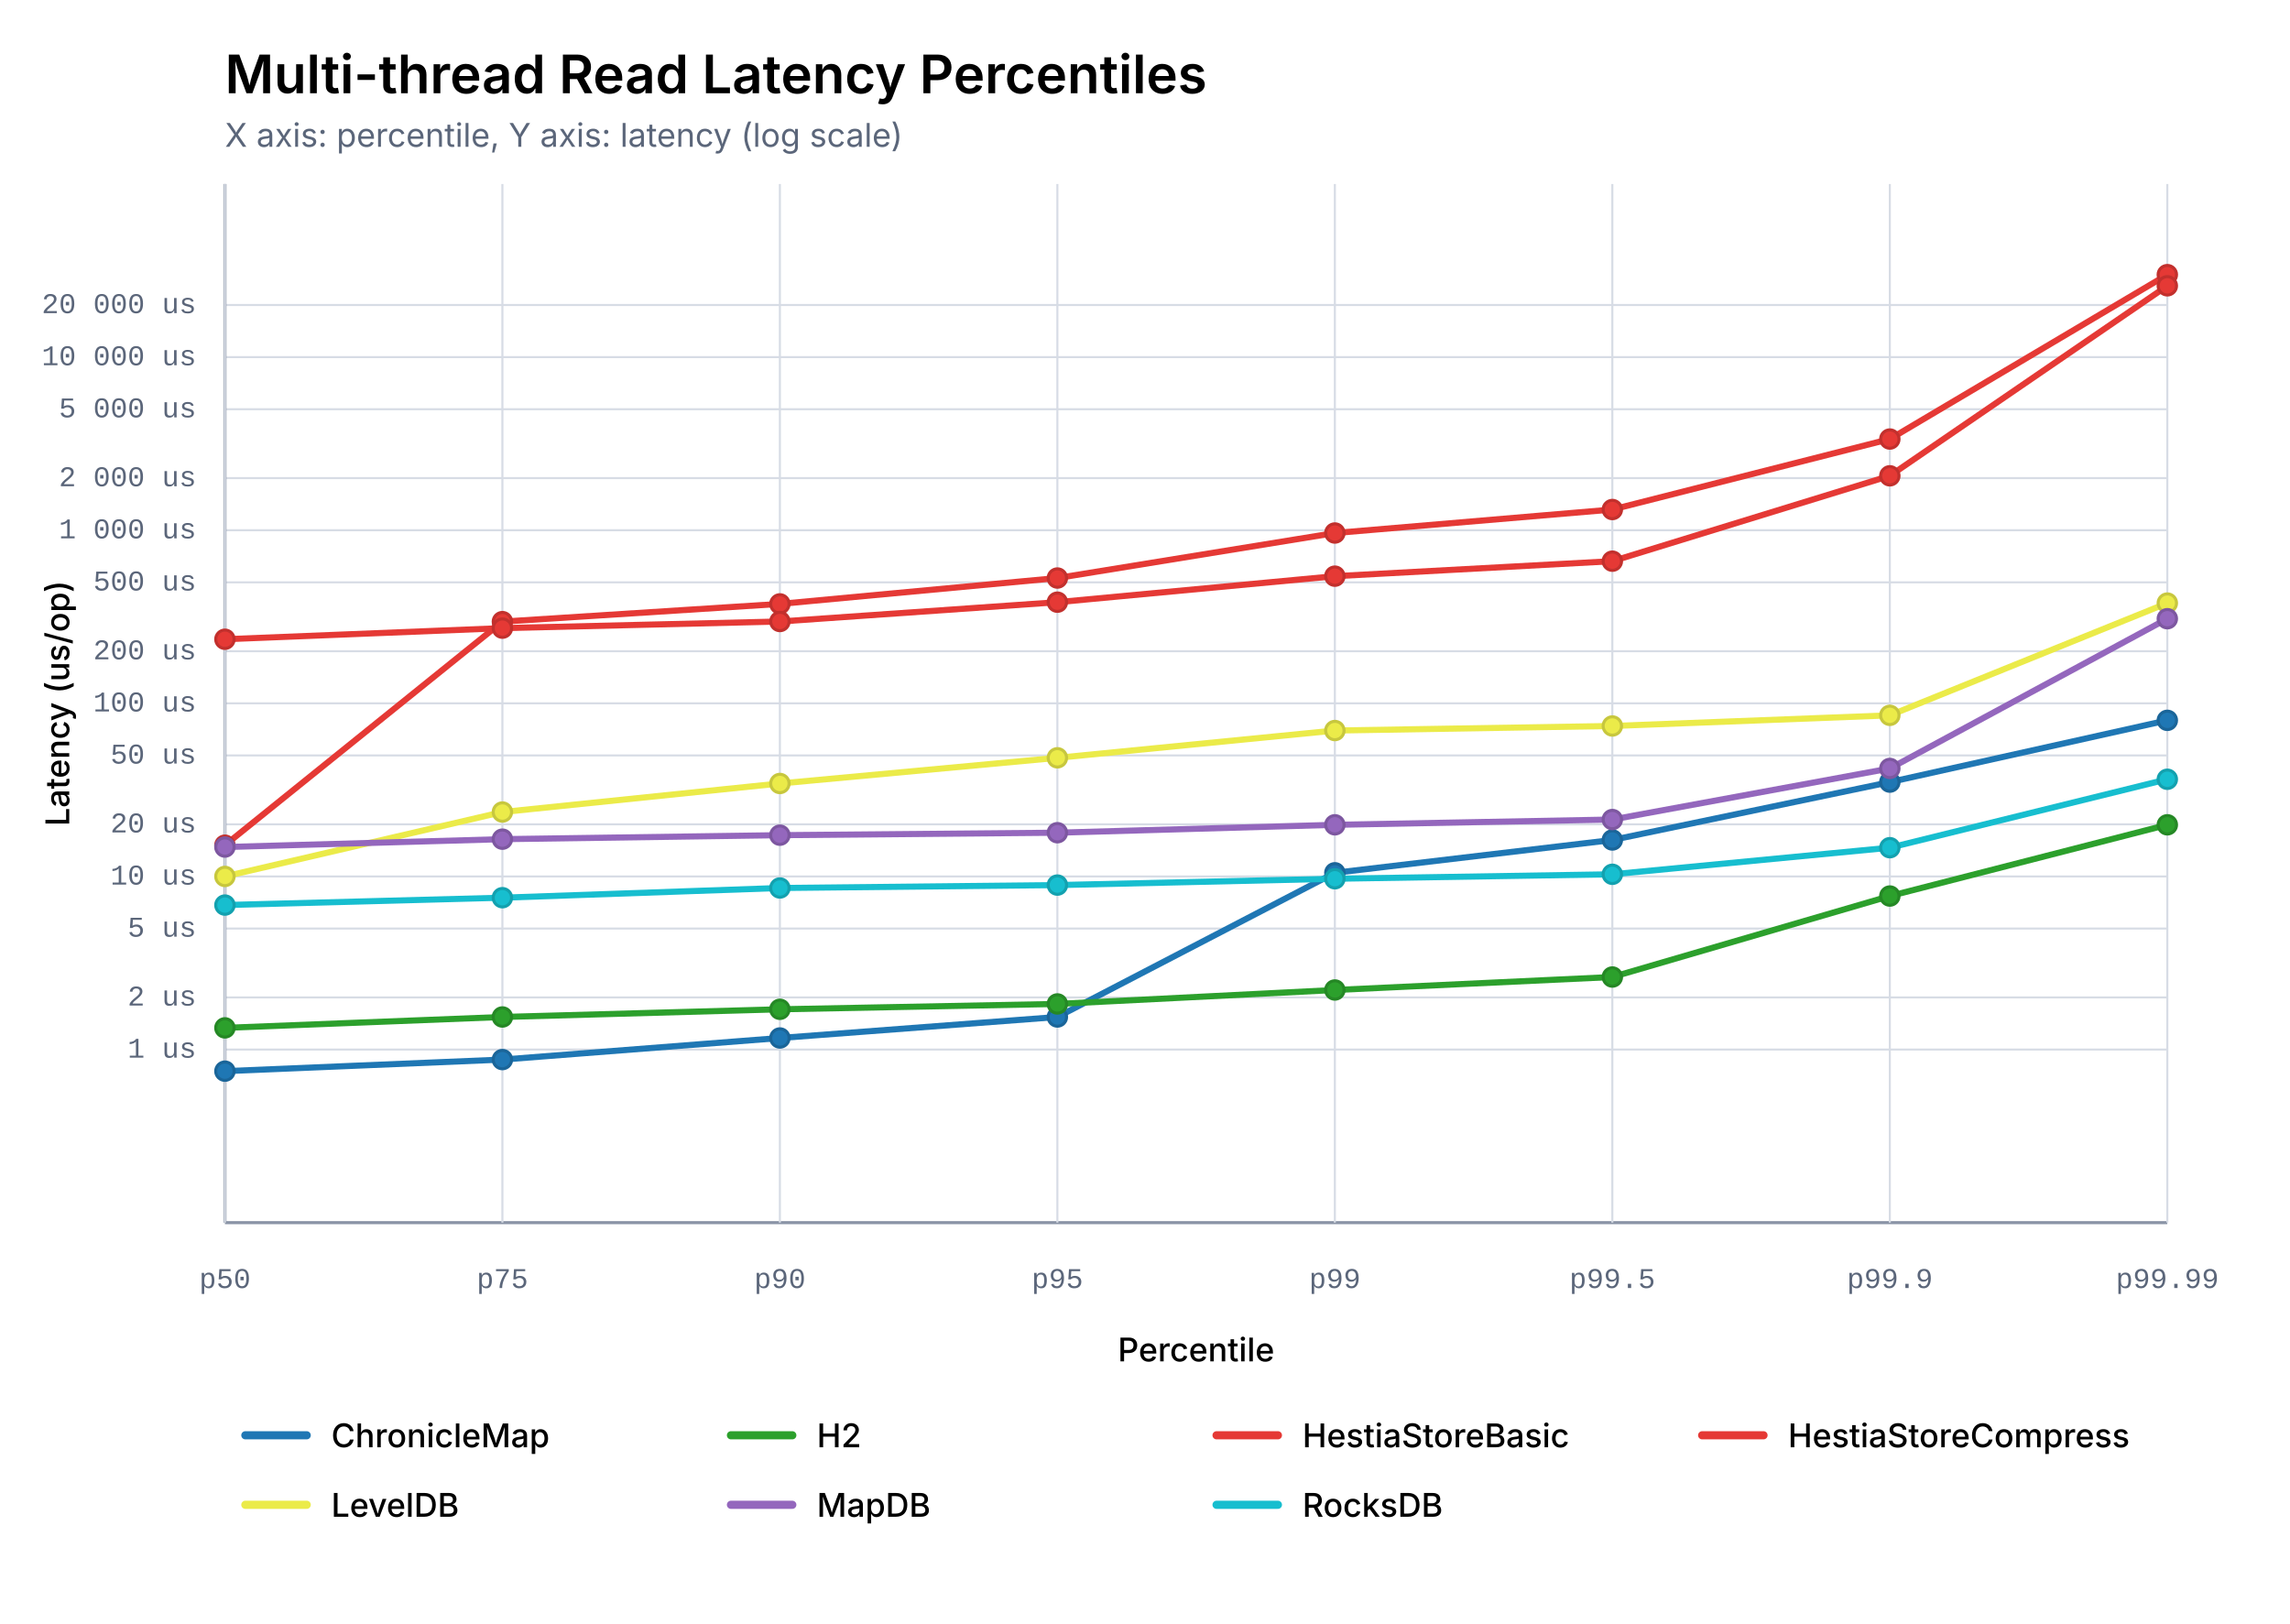
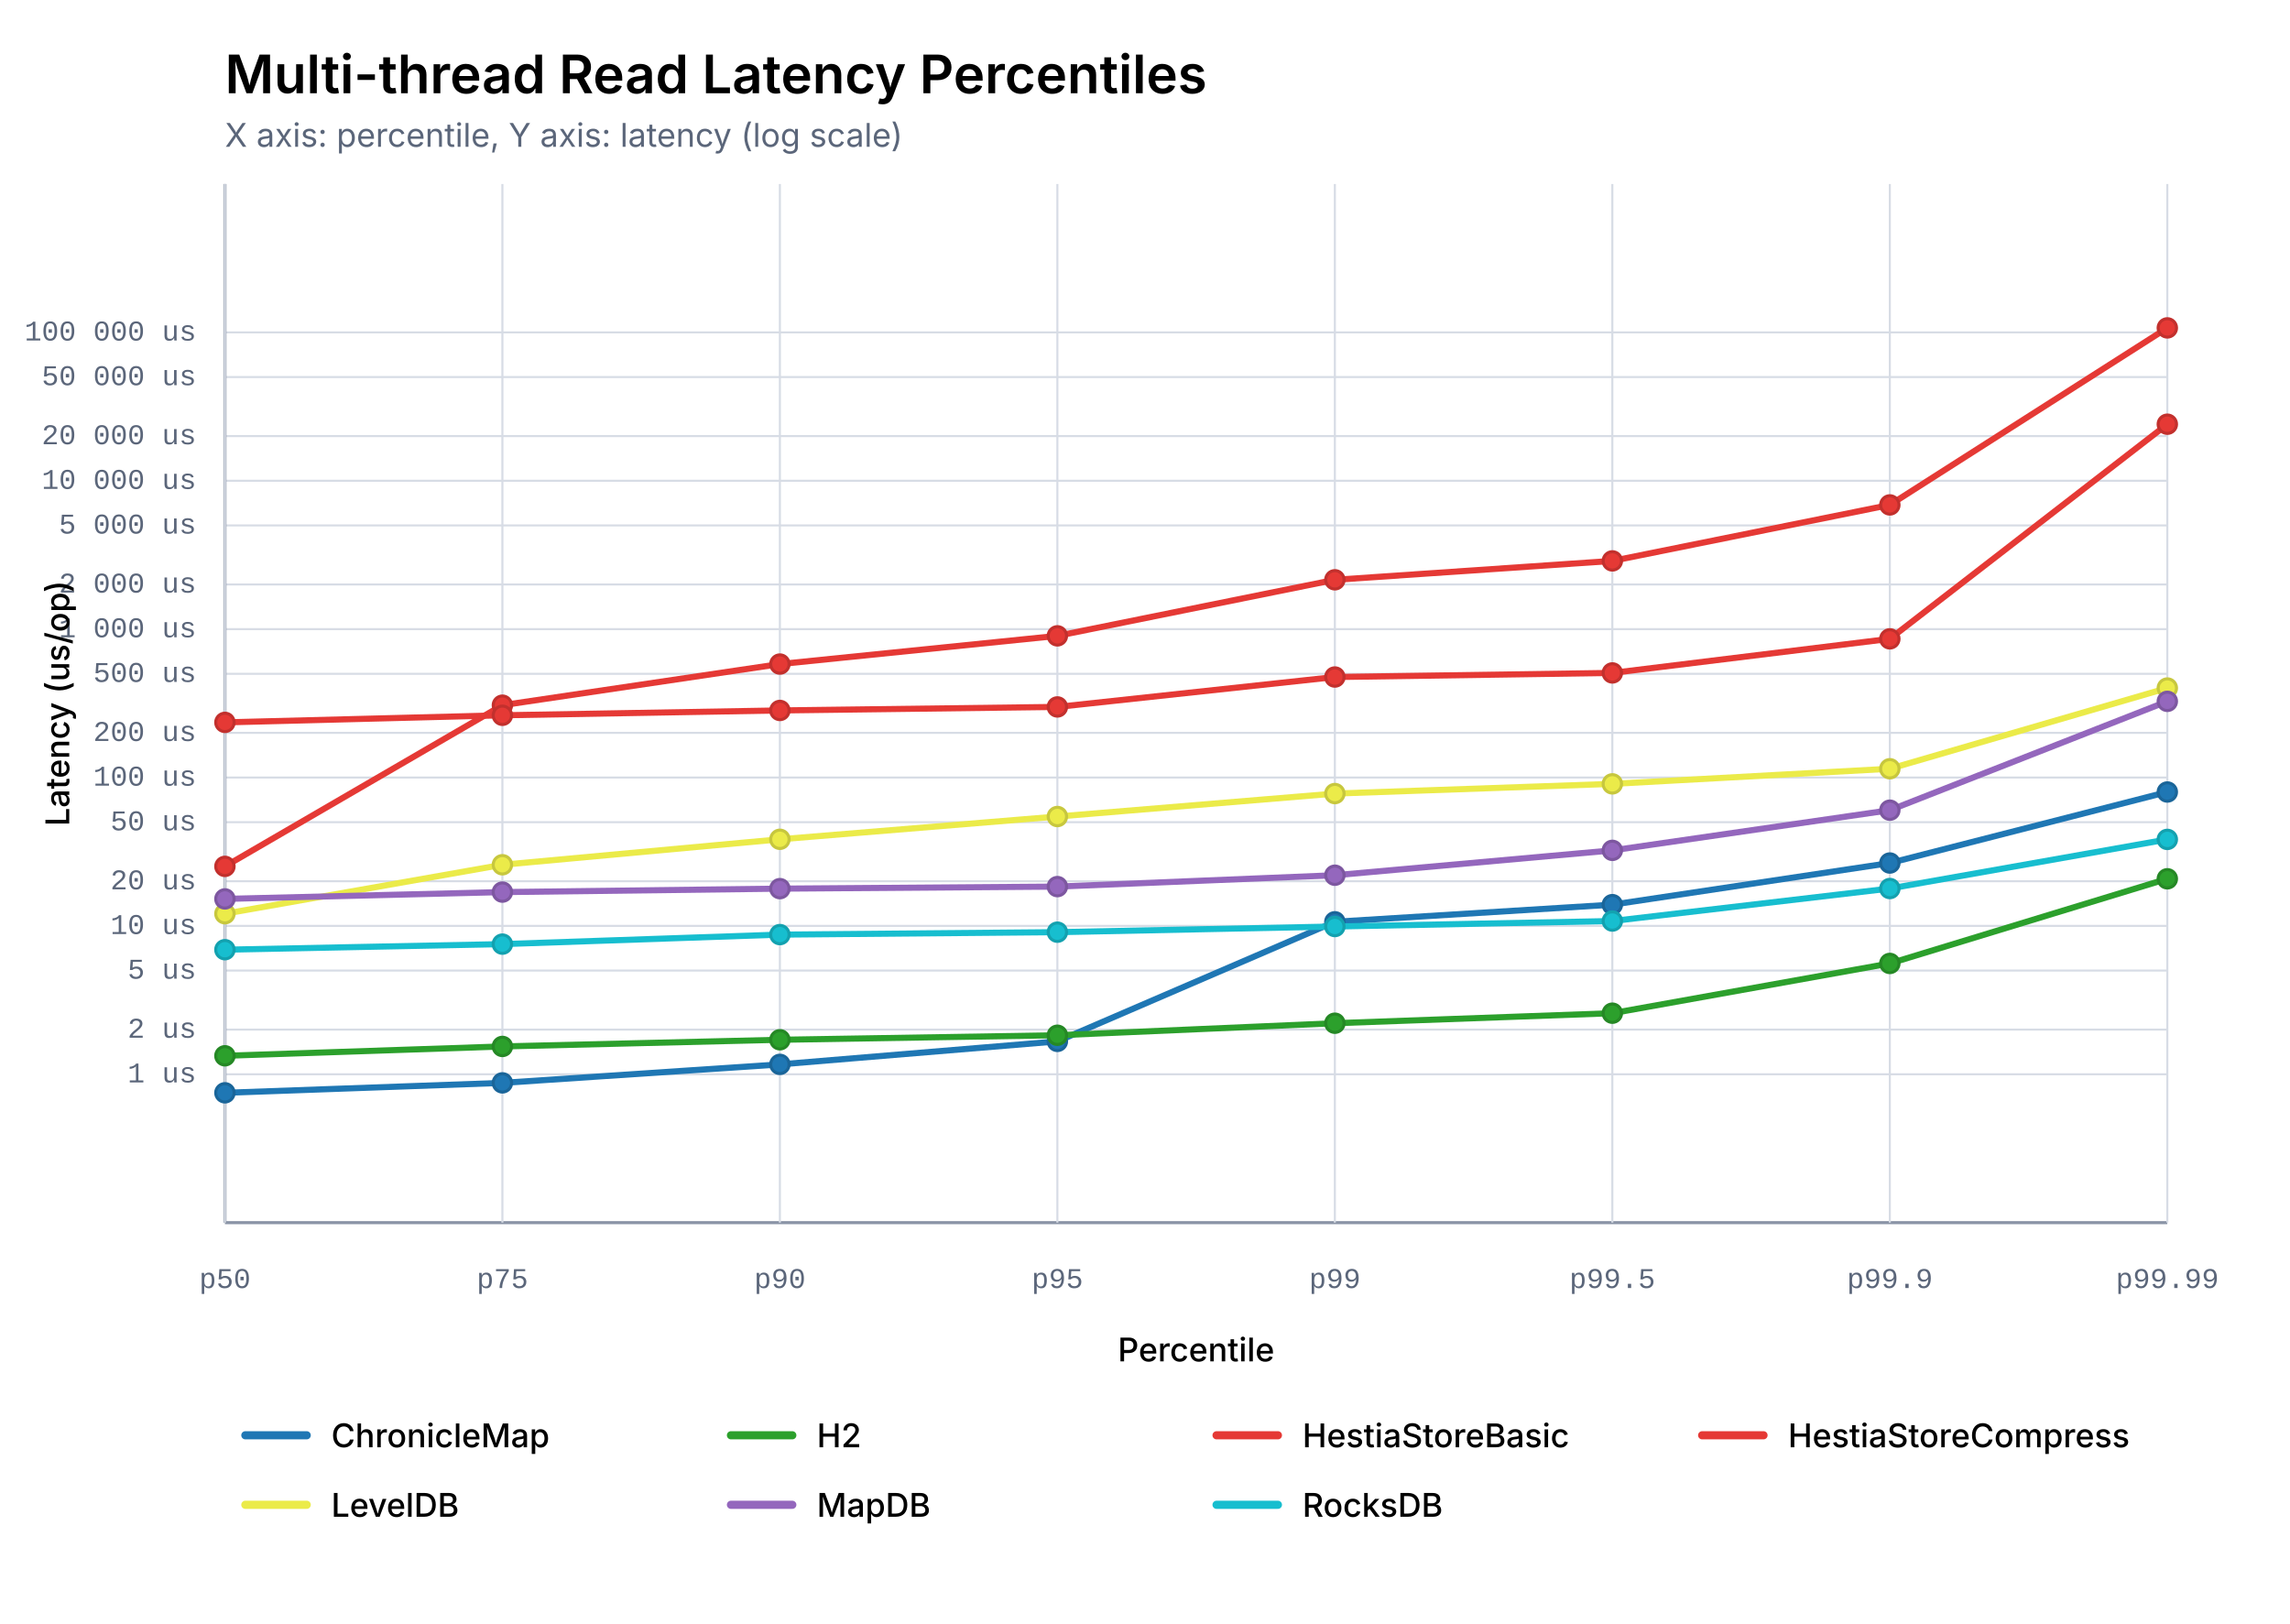
<svg xmlns="http://www.w3.org/2000/svg" width="1120" height="794" viewBox="0 0 1120 794">
  <style>
        text { fill: currentColor; dominant-baseline: middle; }
        .title { font: 600 26px "Inter", "Helvetica Neue", Arial, sans-serif; }
        .subtitle { font: 16px "Inter", "Helvetica Neue", Arial, sans-serif; fill: #5B667A; }
        .axis-label { font: 500 16px "Inter", "Helvetica Neue", Arial, sans-serif; }
        .tick { font: 14px "IBM Plex Mono", "Courier New", monospace; fill: #5B667A; }
        .legend { font: 500 16px "Inter", "Helvetica Neue", Arial, sans-serif; }
        .grid { stroke: #D7DCE5; stroke-width: 1; fill: none; }
        .axis { stroke: #8A94A6; stroke-width: 1.5; fill: none; }
    </style>
  <text class="title" x="110" y="36">Multi-thread Read Latency Percentiles</text>
  <text class="subtitle" x="110" y="66">X axis: percentile, Y axis: latency (log scale)</text>
-   <line class="grid" x1="110" y1="513.333" x2="1060" y2="513.333" />
-   <text class="tick" x="96" y="513.333" text-anchor="end">1 us</text>
-   <line class="grid" x1="110" y1="487.846" x2="1060" y2="487.846" />
-   <text class="tick" x="96" y="487.846" text-anchor="end">2 us</text>
-   <line class="grid" x1="110" y1="454.154" x2="1060" y2="454.154" />
-   <text class="tick" x="96" y="454.154" text-anchor="end">5 us</text>
-   <line class="grid" x1="110" y1="428.667" x2="1060" y2="428.667" />
-   <text class="tick" x="96" y="428.667" text-anchor="end">10 us</text>
-   <line class="grid" x1="110" y1="403.179" x2="1060" y2="403.179" />
-   <text class="tick" x="96" y="403.179" text-anchor="end">20 us</text>
-   <line class="grid" x1="110" y1="369.487" x2="1060" y2="369.487" />
-   <text class="tick" x="96" y="369.487" text-anchor="end">50 us</text>
-   <line class="grid" x1="110" y1="344.0" x2="1060" y2="344.0" />
-   <text class="tick" x="96" y="344.0" text-anchor="end">100 us</text>
-   <line class="grid" x1="110" y1="318.513" x2="1060" y2="318.513" />
-   <text class="tick" x="96" y="318.513" text-anchor="end">200 us</text>
-   <line class="grid" x1="110" y1="284.821" x2="1060" y2="284.821" />
-   <text class="tick" x="96" y="284.821" text-anchor="end">500 us</text>
-   <line class="grid" x1="110" y1="259.333" x2="1060" y2="259.333" />
-   <text class="tick" x="96" y="259.333" text-anchor="end">1 000 us</text>
-   <line class="grid" x1="110" y1="233.846" x2="1060" y2="233.846" />
-   <text class="tick" x="96" y="233.846" text-anchor="end">2 000 us</text>
-   <line class="grid" x1="110" y1="200.154" x2="1060" y2="200.154" />
-   <text class="tick" x="96" y="200.154" text-anchor="end">5 000 us</text>
-   <line class="grid" x1="110" y1="174.667" x2="1060" y2="174.667" />
-   <text class="tick" x="96" y="174.667" text-anchor="end">10 000 us</text>
-   <line class="grid" x1="110" y1="149.179" x2="1060" y2="149.179" />
-   <text class="tick" x="96" y="149.179" text-anchor="end">20 000 us</text>
+   <line class="grid" x1="110" y1="525.429" x2="1060" y2="525.429" />
+   <text class="tick" x="96" y="525.429" text-anchor="end">1 us</text>
+   <line class="grid" x1="110" y1="503.582" x2="1060" y2="503.582" />
+   <text class="tick" x="96" y="503.582" text-anchor="end">2 us</text>
+   <line class="grid" x1="110" y1="474.703" x2="1060" y2="474.703" />
+   <text class="tick" x="96" y="474.703" text-anchor="end">5 us</text>
+   <line class="grid" x1="110" y1="452.857" x2="1060" y2="452.857" />
+   <text class="tick" x="96" y="452.857" text-anchor="end">10 us</text>
+   <line class="grid" x1="110" y1="431.011" x2="1060" y2="431.011" />
+   <text class="tick" x="96" y="431.011" text-anchor="end">20 us</text>
+   <line class="grid" x1="110" y1="402.132" x2="1060" y2="402.132" />
+   <text class="tick" x="96" y="402.132" text-anchor="end">50 us</text>
+   <line class="grid" x1="110" y1="380.286" x2="1060" y2="380.286" />
+   <text class="tick" x="96" y="380.286" text-anchor="end">100 us</text>
+   <line class="grid" x1="110" y1="358.44" x2="1060" y2="358.44" />
+   <text class="tick" x="96" y="358.44" text-anchor="end">200 us</text>
+   <line class="grid" x1="110" y1="329.56" x2="1060" y2="329.56" />
+   <text class="tick" x="96" y="329.56" text-anchor="end">500 us</text>
+   <line class="grid" x1="110" y1="307.714" x2="1060" y2="307.714" />
+   <text class="tick" x="96" y="307.714" text-anchor="end">1 000 us</text>
+   <line class="grid" x1="110" y1="285.868" x2="1060" y2="285.868" />
+   <text class="tick" x="96" y="285.868" text-anchor="end">2 000 us</text>
+   <line class="grid" x1="110" y1="256.989" x2="1060" y2="256.989" />
+   <text class="tick" x="96" y="256.989" text-anchor="end">5 000 us</text>
+   <line class="grid" x1="110" y1="235.143" x2="1060" y2="235.143" />
+   <text class="tick" x="96" y="235.143" text-anchor="end">10 000 us</text>
+   <line class="grid" x1="110" y1="213.297" x2="1060" y2="213.297" />
+   <text class="tick" x="96" y="213.297" text-anchor="end">20 000 us</text>
+   <line class="grid" x1="110" y1="184.418" x2="1060" y2="184.418" />
+   <text class="tick" x="96" y="184.418" text-anchor="end">50 000 us</text>
+   <line class="grid" x1="110" y1="162.571" x2="1060" y2="162.571" />
+   <text class="tick" x="96" y="162.571" text-anchor="end">100 000 us</text>
  <line class="axis" x1="110" y1="598" x2="1060" y2="598" />
  <line class="axis" x1="110" y1="90" x2="110" y2="598" />
  <line class="grid" x1="110.0" y1="90" x2="110.0" y2="598" />
  <text class="tick" x="110.0" y="626" text-anchor="middle">p50</text>
  <line class="grid" x1="245.714" y1="90" x2="245.714" y2="598" />
  <text class="tick" x="245.714" y="626" text-anchor="middle">p75</text>
  <line class="grid" x1="381.429" y1="90" x2="381.429" y2="598" />
  <text class="tick" x="381.429" y="626" text-anchor="middle">p90</text>
  <line class="grid" x1="517.143" y1="90" x2="517.143" y2="598" />
  <text class="tick" x="517.143" y="626" text-anchor="middle">p95</text>
  <line class="grid" x1="652.857" y1="90" x2="652.857" y2="598" />
  <text class="tick" x="652.857" y="626" text-anchor="middle">p99</text>
  <line class="grid" x1="788.571" y1="90" x2="788.571" y2="598" />
  <text class="tick" x="788.571" y="626" text-anchor="middle">p99.5</text>
  <line class="grid" x1="924.286" y1="90" x2="924.286" y2="598" />
  <text class="tick" x="924.286" y="626" text-anchor="middle">p99.9</text>
  <line class="grid" x1="1060.0" y1="90" x2="1060.0" y2="598" />
  <text class="tick" x="1060.0" y="626" text-anchor="middle">p99.99</text>
  <text class="axis-label" x="585" y="660" text-anchor="middle">Percentile</text>
  <text class="axis-label" x="28" y="344" transform="rotate(-90 28 344)" text-anchor="middle">Latency (us/op)</text>
-   <polyline points="110.00,523.91 245.71,518.24 381.43,507.69 517.14,497.41 652.86,426.89 788.57,410.84 924.29,382.53 1060.00,352.32" fill="none" stroke="#1F77B4" stroke-width="3" stroke-linejoin="round" stroke-linecap="round" />
-   <circle cx="110.0" cy="523.911" r="4.5" fill="#1F77B4" stroke="#1A6599" stroke-width="1.5" />
-   <circle cx="245.714" cy="518.243" r="4.5" fill="#1F77B4" stroke="#1A6599" stroke-width="1.5" />
-   <circle cx="381.429" cy="507.686" r="4.5" fill="#1F77B4" stroke="#1A6599" stroke-width="1.5" />
-   <circle cx="517.143" cy="497.409" r="4.5" fill="#1F77B4" stroke="#1A6599" stroke-width="1.5" />
-   <circle cx="652.857" cy="426.887" r="4.5" fill="#1F77B4" stroke="#1A6599" stroke-width="1.5" />
-   <circle cx="788.571" cy="410.837" r="4.5" fill="#1F77B4" stroke="#1A6599" stroke-width="1.5" />
-   <circle cx="924.286" cy="382.527" r="4.5" fill="#1F77B4" stroke="#1A6599" stroke-width="1.5" />
-   <circle cx="1060.0" cy="352.323" r="4.5" fill="#1F77B4" stroke="#1A6599" stroke-width="1.5" />
-   <polyline points="110.00,502.74 245.71,497.41 381.43,493.65 517.14,491.03 652.86,484.21 788.57,477.86 924.29,438.26 1060.00,403.42" fill="none" stroke="#2CA02C" stroke-width="3" stroke-linejoin="round" stroke-linecap="round" />
-   <circle cx="110.0" cy="502.737" r="4.5" fill="#2CA02C" stroke="#258825" stroke-width="1.5" />
-   <circle cx="245.714" cy="497.409" r="4.5" fill="#2CA02C" stroke="#258825" stroke-width="1.5" />
-   <circle cx="381.429" cy="493.649" r="4.5" fill="#2CA02C" stroke="#258825" stroke-width="1.5" />
-   <circle cx="517.143" cy="491.032" r="4.5" fill="#2CA02C" stroke="#258825" stroke-width="1.5" />
-   <circle cx="652.857" cy="484.208" r="4.5" fill="#2CA02C" stroke="#258825" stroke-width="1.5" />
-   <circle cx="788.571" cy="477.861" r="4.5" fill="#2CA02C" stroke="#258825" stroke-width="1.5" />
-   <circle cx="924.286" cy="438.258" r="4.5" fill="#2CA02C" stroke="#258825" stroke-width="1.5" />
-   <circle cx="1060.0" cy="403.416" r="4.5" fill="#2CA02C" stroke="#258825" stroke-width="1.5" />
-   <polyline points="110.00,413.39 245.71,304.04 381.43,295.37 517.14,282.72 652.86,260.70 788.57,249.21 924.29,214.74 1060.00,134.33" fill="none" stroke="#E53935" stroke-width="3" stroke-linejoin="round" stroke-linecap="round" />
-   <circle cx="110.0" cy="413.387" r="4.5" fill="#E53935" stroke="#C2302D" stroke-width="1.5" />
-   <circle cx="245.714" cy="304.042" r="4.5" fill="#E53935" stroke="#C2302D" stroke-width="1.5" />
-   <circle cx="381.429" cy="295.37" r="4.5" fill="#E53935" stroke="#C2302D" stroke-width="1.5" />
-   <circle cx="517.143" cy="282.719" r="4.5" fill="#E53935" stroke="#C2302D" stroke-width="1.5" />
-   <circle cx="652.857" cy="260.697" r="4.5" fill="#E53935" stroke="#C2302D" stroke-width="1.5" />
-   <circle cx="788.571" cy="249.212" r="4.5" fill="#E53935" stroke="#C2302D" stroke-width="1.5" />
-   <circle cx="924.286" cy="214.739" r="4.5" fill="#E53935" stroke="#C2302D" stroke-width="1.5" />
-   <circle cx="1060.0" cy="134.332" r="4.5" fill="#E53935" stroke="#C2302D" stroke-width="1.5" />
-   <polyline points="110.00,312.66 245.71,307.22 381.43,303.98 517.14,294.53 652.86,281.81 788.57,274.47 924.29,232.72 1060.00,139.79" fill="none" stroke="#E53935" stroke-width="3" stroke-linejoin="round" stroke-linecap="round" />
-   <circle cx="110.0" cy="312.662" r="4.5" fill="#E53935" stroke="#C2302D" stroke-width="1.5" />
-   <circle cx="245.714" cy="307.224" r="4.5" fill="#E53935" stroke="#C2302D" stroke-width="1.5" />
-   <circle cx="381.429" cy="303.978" r="4.5" fill="#E53935" stroke="#C2302D" stroke-width="1.5" />
-   <circle cx="517.143" cy="294.527" r="4.5" fill="#E53935" stroke="#C2302D" stroke-width="1.5" />
-   <circle cx="652.857" cy="281.806" r="4.5" fill="#E53935" stroke="#C2302D" stroke-width="1.5" />
-   <circle cx="788.571" cy="274.471" r="4.5" fill="#E53935" stroke="#C2302D" stroke-width="1.5" />
-   <circle cx="924.286" cy="232.718" r="4.5" fill="#E53935" stroke="#C2302D" stroke-width="1.5" />
-   <circle cx="1060.0" cy="139.786" r="4.5" fill="#E53935" stroke="#C2302D" stroke-width="1.5" />
-   <polyline points="110.00,428.67 245.71,397.17 381.43,383.20 517.14,370.65 652.86,357.31 788.57,355.08 924.29,349.87 1060.00,294.97" fill="none" stroke="#ebeb49" stroke-width="3" stroke-linejoin="round" stroke-linecap="round" />
-   <circle cx="110.0" cy="428.667" r="4.5" fill="#ebeb49" stroke="#C7C73E" stroke-width="1.5" />
-   <circle cx="245.714" cy="397.168" r="4.5" fill="#ebeb49" stroke="#C7C73E" stroke-width="1.5" />
-   <circle cx="381.429" cy="383.204" r="4.5" fill="#ebeb49" stroke="#C7C73E" stroke-width="1.5" />
-   <circle cx="517.143" cy="370.647" r="4.5" fill="#ebeb49" stroke="#C7C73E" stroke-width="1.5" />
-   <circle cx="652.857" cy="357.309" r="4.5" fill="#ebeb49" stroke="#C7C73E" stroke-width="1.5" />
-   <circle cx="788.571" cy="355.08" r="4.5" fill="#ebeb49" stroke="#C7C73E" stroke-width="1.5" />
-   <circle cx="924.286" cy="349.869" r="4.5" fill="#ebeb49" stroke="#C7C73E" stroke-width="1.5" />
-   <circle cx="1060.0" cy="294.971" r="4.5" fill="#ebeb49" stroke="#C7C73E" stroke-width="1.5" />
-   <polyline points="110.00,414.29 245.71,410.44 381.43,408.49 517.14,407.28 652.86,403.42 788.57,400.84 924.29,375.86 1060.00,302.61" fill="none" stroke="#9467BD" stroke-width="3" stroke-linejoin="round" stroke-linecap="round" />
-   <circle cx="110.0" cy="414.291" r="4.5" fill="#9467BD" stroke="#7D57A0" stroke-width="1.5" />
-   <circle cx="245.714" cy="410.441" r="4.5" fill="#9467BD" stroke="#7D57A0" stroke-width="1.5" />
-   <circle cx="381.429" cy="408.487" r="4.5" fill="#9467BD" stroke="#7D57A0" stroke-width="1.5" />
-   <circle cx="517.143" cy="407.283" r="4.5" fill="#9467BD" stroke="#7D57A0" stroke-width="1.5" />
-   <circle cx="652.857" cy="403.416" r="4.5" fill="#9467BD" stroke="#7D57A0" stroke-width="1.5" />
-   <circle cx="788.571" cy="400.843" r="4.5" fill="#9467BD" stroke="#7D57A0" stroke-width="1.5" />
-   <circle cx="924.286" cy="375.856" r="4.5" fill="#9467BD" stroke="#7D57A0" stroke-width="1.5" />
-   <circle cx="1060.0" cy="302.609" r="4.5" fill="#9467BD" stroke="#7D57A0" stroke-width="1.5" />
-   <polyline points="110.00,442.67 245.71,439.07 381.43,434.32 517.14,432.90 652.86,429.80 788.57,427.62 924.29,414.61 1060.00,381.14" fill="none" stroke="#17BECF" stroke-width="3" stroke-linejoin="round" stroke-linecap="round" />
-   <circle cx="110.0" cy="442.675" r="4.5" fill="#17BECF" stroke="#13A1AF" stroke-width="1.5" />
-   <circle cx="245.714" cy="439.069" r="4.5" fill="#17BECF" stroke="#13A1AF" stroke-width="1.5" />
-   <circle cx="381.429" cy="434.315" r="4.5" fill="#17BECF" stroke="#13A1AF" stroke-width="1.5" />
-   <circle cx="517.143" cy="432.902" r="4.5" fill="#17BECF" stroke="#13A1AF" stroke-width="1.5" />
-   <circle cx="652.857" cy="429.802" r="4.5" fill="#17BECF" stroke="#13A1AF" stroke-width="1.5" />
-   <circle cx="788.571" cy="427.623" r="4.5" fill="#17BECF" stroke="#13A1AF" stroke-width="1.5" />
-   <circle cx="924.286" cy="414.611" r="4.5" fill="#17BECF" stroke="#13A1AF" stroke-width="1.5" />
-   <circle cx="1060.0" cy="381.144" r="4.5" fill="#17BECF" stroke="#13A1AF" stroke-width="1.5" />
+   <polyline points="110.00,534.50 245.71,529.64 381.43,520.59 517.14,509.34 652.86,450.85 788.57,442.47 924.29,422.11 1060.00,387.37" fill="none" stroke="#1F77B4" stroke-width="3" stroke-linejoin="round" stroke-linecap="round" />
+   <circle cx="110.0" cy="534.496" r="4.5" fill="#1F77B4" stroke="#1A6599" stroke-width="1.5" />
+   <circle cx="245.714" cy="529.637" r="4.5" fill="#1F77B4" stroke="#1A6599" stroke-width="1.5" />
+   <circle cx="381.429" cy="520.588" r="4.5" fill="#1F77B4" stroke="#1A6599" stroke-width="1.5" />
+   <circle cx="517.143" cy="509.341" r="4.5" fill="#1F77B4" stroke="#1A6599" stroke-width="1.5" />
+   <circle cx="652.857" cy="450.855" r="4.5" fill="#1F77B4" stroke="#1A6599" stroke-width="1.5" />
+   <circle cx="788.571" cy="442.469" r="4.5" fill="#1F77B4" stroke="#1A6599" stroke-width="1.5" />
+   <circle cx="924.286" cy="422.108" r="4.5" fill="#1F77B4" stroke="#1A6599" stroke-width="1.5" />
+   <circle cx="1060.0" cy="387.369" r="4.5" fill="#1F77B4" stroke="#1A6599" stroke-width="1.5" />
+   <polyline points="110.00,516.39 245.71,511.82 381.43,508.56 517.14,506.35 652.86,500.46 788.57,495.56 924.29,471.22 1060.00,429.82" fill="none" stroke="#2CA02C" stroke-width="3" stroke-linejoin="round" stroke-linecap="round" />
+   <circle cx="110.0" cy="516.393" r="4.5" fill="#2CA02C" stroke="#258825" stroke-width="1.5" />
+   <circle cx="245.714" cy="511.82" r="4.5" fill="#2CA02C" stroke="#258825" stroke-width="1.5" />
+   <circle cx="381.429" cy="508.557" r="4.5" fill="#2CA02C" stroke="#258825" stroke-width="1.5" />
+   <circle cx="517.143" cy="506.348" r="4.5" fill="#2CA02C" stroke="#258825" stroke-width="1.5" />
+   <circle cx="652.857" cy="500.464" r="4.5" fill="#2CA02C" stroke="#258825" stroke-width="1.5" />
+   <circle cx="788.571" cy="495.557" r="4.5" fill="#2CA02C" stroke="#258825" stroke-width="1.5" />
+   <circle cx="924.286" cy="471.222" r="4.5" fill="#2CA02C" stroke="#258825" stroke-width="1.5" />
+   <circle cx="1060.0" cy="429.823" r="4.5" fill="#2CA02C" stroke="#258825" stroke-width="1.5" />
+   <polyline points="110.00,423.75 245.71,344.91 381.43,324.79 517.14,311.00 652.86,283.58 788.57,274.34 924.29,246.96 1060.00,160.38" fill="none" stroke="#E53935" stroke-width="3" stroke-linejoin="round" stroke-linecap="round" />
+   <circle cx="110.0" cy="423.747" r="4.5" fill="#E53935" stroke="#C2302D" stroke-width="1.5" />
+   <circle cx="245.714" cy="344.913" r="4.5" fill="#E53935" stroke="#C2302D" stroke-width="1.5" />
+   <circle cx="381.429" cy="324.794" r="4.5" fill="#E53935" stroke="#C2302D" stroke-width="1.5" />
+   <circle cx="517.143" cy="310.996" r="4.5" fill="#E53935" stroke="#C2302D" stroke-width="1.5" />
+   <circle cx="652.857" cy="283.583" r="4.5" fill="#E53935" stroke="#C2302D" stroke-width="1.5" />
+   <circle cx="788.571" cy="274.336" r="4.5" fill="#E53935" stroke="#C2302D" stroke-width="1.5" />
+   <circle cx="924.286" cy="246.961" r="4.5" fill="#E53935" stroke="#C2302D" stroke-width="1.5" />
+   <circle cx="1060.0" cy="160.378" r="4.5" fill="#E53935" stroke="#C2302D" stroke-width="1.5" />
+   <polyline points="110.00,353.32 245.71,349.85 381.43,347.48 517.14,345.76 652.86,331.13 788.57,329.13 924.29,312.46 1060.00,207.48" fill="none" stroke="#E53935" stroke-width="3" stroke-linejoin="round" stroke-linecap="round" />
+   <circle cx="110.0" cy="353.321" r="4.5" fill="#E53935" stroke="#C2302D" stroke-width="1.5" />
+   <circle cx="245.714" cy="349.85" r="4.5" fill="#E53935" stroke="#C2302D" stroke-width="1.5" />
+   <circle cx="381.429" cy="347.484" r="4.5" fill="#E53935" stroke="#C2302D" stroke-width="1.5" />
+   <circle cx="517.143" cy="345.765" r="4.5" fill="#E53935" stroke="#C2302D" stroke-width="1.5" />
+   <circle cx="652.857" cy="331.134" r="4.5" fill="#E53935" stroke="#C2302D" stroke-width="1.5" />
+   <circle cx="788.571" cy="329.13" r="4.5" fill="#E53935" stroke="#C2302D" stroke-width="1.5" />
+   <circle cx="924.286" cy="312.462" r="4.5" fill="#E53935" stroke="#C2302D" stroke-width="1.5" />
+   <circle cx="1060.0" cy="207.483" r="4.5" fill="#E53935" stroke="#C2302D" stroke-width="1.5" />
+   <polyline points="110.00,446.90 245.71,422.96 381.43,410.50 517.14,399.36 652.86,388.14 788.57,383.39 924.29,376.00 1060.00,336.52" fill="none" stroke="#ebeb49" stroke-width="3" stroke-linejoin="round" stroke-linecap="round" />
+   <circle cx="110.0" cy="446.901" r="4.5" fill="#ebeb49" stroke="#C7C73E" stroke-width="1.5" />
+   <circle cx="245.714" cy="422.956" r="4.5" fill="#ebeb49" stroke="#C7C73E" stroke-width="1.5" />
+   <circle cx="381.429" cy="410.504" r="4.5" fill="#ebeb49" stroke="#C7C73E" stroke-width="1.5" />
+   <circle cx="517.143" cy="399.363" r="4.5" fill="#ebeb49" stroke="#C7C73E" stroke-width="1.5" />
+   <circle cx="652.857" cy="388.136" r="4.5" fill="#ebeb49" stroke="#C7C73E" stroke-width="1.5" />
+   <circle cx="788.571" cy="383.389" r="4.5" fill="#ebeb49" stroke="#C7C73E" stroke-width="1.5" />
+   <circle cx="924.286" cy="376.002" r="4.5" fill="#ebeb49" stroke="#C7C73E" stroke-width="1.5" />
+   <circle cx="1060.0" cy="336.523" r="4.5" fill="#ebeb49" stroke="#C7C73E" stroke-width="1.5" />
+   <polyline points="110.00,439.66 245.71,436.33 381.43,434.64 517.14,433.64 652.86,428.08 788.57,415.92 924.29,396.27 1060.00,343.03" fill="none" stroke="#9467BD" stroke-width="3" stroke-linejoin="round" stroke-linecap="round" />
+   <circle cx="110.0" cy="439.66" r="4.5" fill="#9467BD" stroke="#7D57A0" stroke-width="1.5" />
+   <circle cx="245.714" cy="436.327" r="4.5" fill="#9467BD" stroke="#7D57A0" stroke-width="1.5" />
+   <circle cx="381.429" cy="434.641" r="4.5" fill="#9467BD" stroke="#7D57A0" stroke-width="1.5" />
+   <circle cx="517.143" cy="433.639" r="4.5" fill="#9467BD" stroke="#7D57A0" stroke-width="1.5" />
+   <circle cx="652.857" cy="428.076" r="4.5" fill="#9467BD" stroke="#7D57A0" stroke-width="1.5" />
+   <circle cx="788.571" cy="415.915" r="4.5" fill="#9467BD" stroke="#7D57A0" stroke-width="1.5" />
+   <circle cx="924.286" cy="396.268" r="4.5" fill="#9467BD" stroke="#7D57A0" stroke-width="1.5" />
+   <circle cx="1060.0" cy="343.027" r="4.5" fill="#9467BD" stroke="#7D57A0" stroke-width="1.5" />
+   <polyline points="110.00,464.50 245.71,461.77 381.43,457.12 517.14,455.93 652.86,453.16 788.57,450.48 924.29,434.58 1060.00,410.56" fill="none" stroke="#17BECF" stroke-width="3" stroke-linejoin="round" stroke-linecap="round" />
+   <circle cx="110.0" cy="464.497" r="4.5" fill="#17BECF" stroke="#13A1AF" stroke-width="1.5" />
+   <circle cx="245.714" cy="461.773" r="4.5" fill="#17BECF" stroke="#13A1AF" stroke-width="1.5" />
+   <circle cx="381.429" cy="457.116" r="4.5" fill="#17BECF" stroke="#13A1AF" stroke-width="1.5" />
+   <circle cx="517.143" cy="455.927" r="4.5" fill="#17BECF" stroke="#13A1AF" stroke-width="1.5" />
+   <circle cx="652.857" cy="453.161" r="4.5" fill="#17BECF" stroke="#13A1AF" stroke-width="1.5" />
+   <circle cx="788.571" cy="450.478" r="4.5" fill="#17BECF" stroke="#13A1AF" stroke-width="1.5" />
+   <circle cx="924.286" cy="434.585" r="4.5" fill="#17BECF" stroke="#13A1AF" stroke-width="1.5" />
+   <circle cx="1060.0" cy="410.557" r="4.5" fill="#17BECF" stroke="#13A1AF" stroke-width="1.5" />
  <line x1="120.0" y1="702.0" x2="150.0" y2="702.0" stroke="#1F77B4" stroke-width="4" stroke-linecap="round" />
  <text class="legend" x="162.0" y="702.0">ChronicleMap</text>
  <line x1="357.5" y1="702.0" x2="387.5" y2="702.0" stroke="#2CA02C" stroke-width="4" stroke-linecap="round" />
  <text class="legend" x="399.5" y="702.0">H2</text>
  <line x1="595.0" y1="702.0" x2="625.0" y2="702.0" stroke="#E53935" stroke-width="4" stroke-linecap="round" />
  <text class="legend" x="637.0" y="702.0">HestiaStoreBasic</text>
  <line x1="832.5" y1="702.0" x2="862.5" y2="702.0" stroke="#E53935" stroke-width="4" stroke-linecap="round" />
  <text class="legend" x="874.5" y="702.0">HestiaStoreCompress</text>
  <line x1="120.0" y1="736.0" x2="150.0" y2="736.0" stroke="#ebeb49" stroke-width="4" stroke-linecap="round" />
  <text class="legend" x="162.0" y="736.0">LevelDB</text>
  <line x1="357.5" y1="736.0" x2="387.5" y2="736.0" stroke="#9467BD" stroke-width="4" stroke-linecap="round" />
  <text class="legend" x="399.5" y="736.0">MapDB</text>
  <line x1="595.0" y1="736.0" x2="625.0" y2="736.0" stroke="#17BECF" stroke-width="4" stroke-linecap="round" />
  <text class="legend" x="637.0" y="736.0">RocksDB</text>
</svg>
